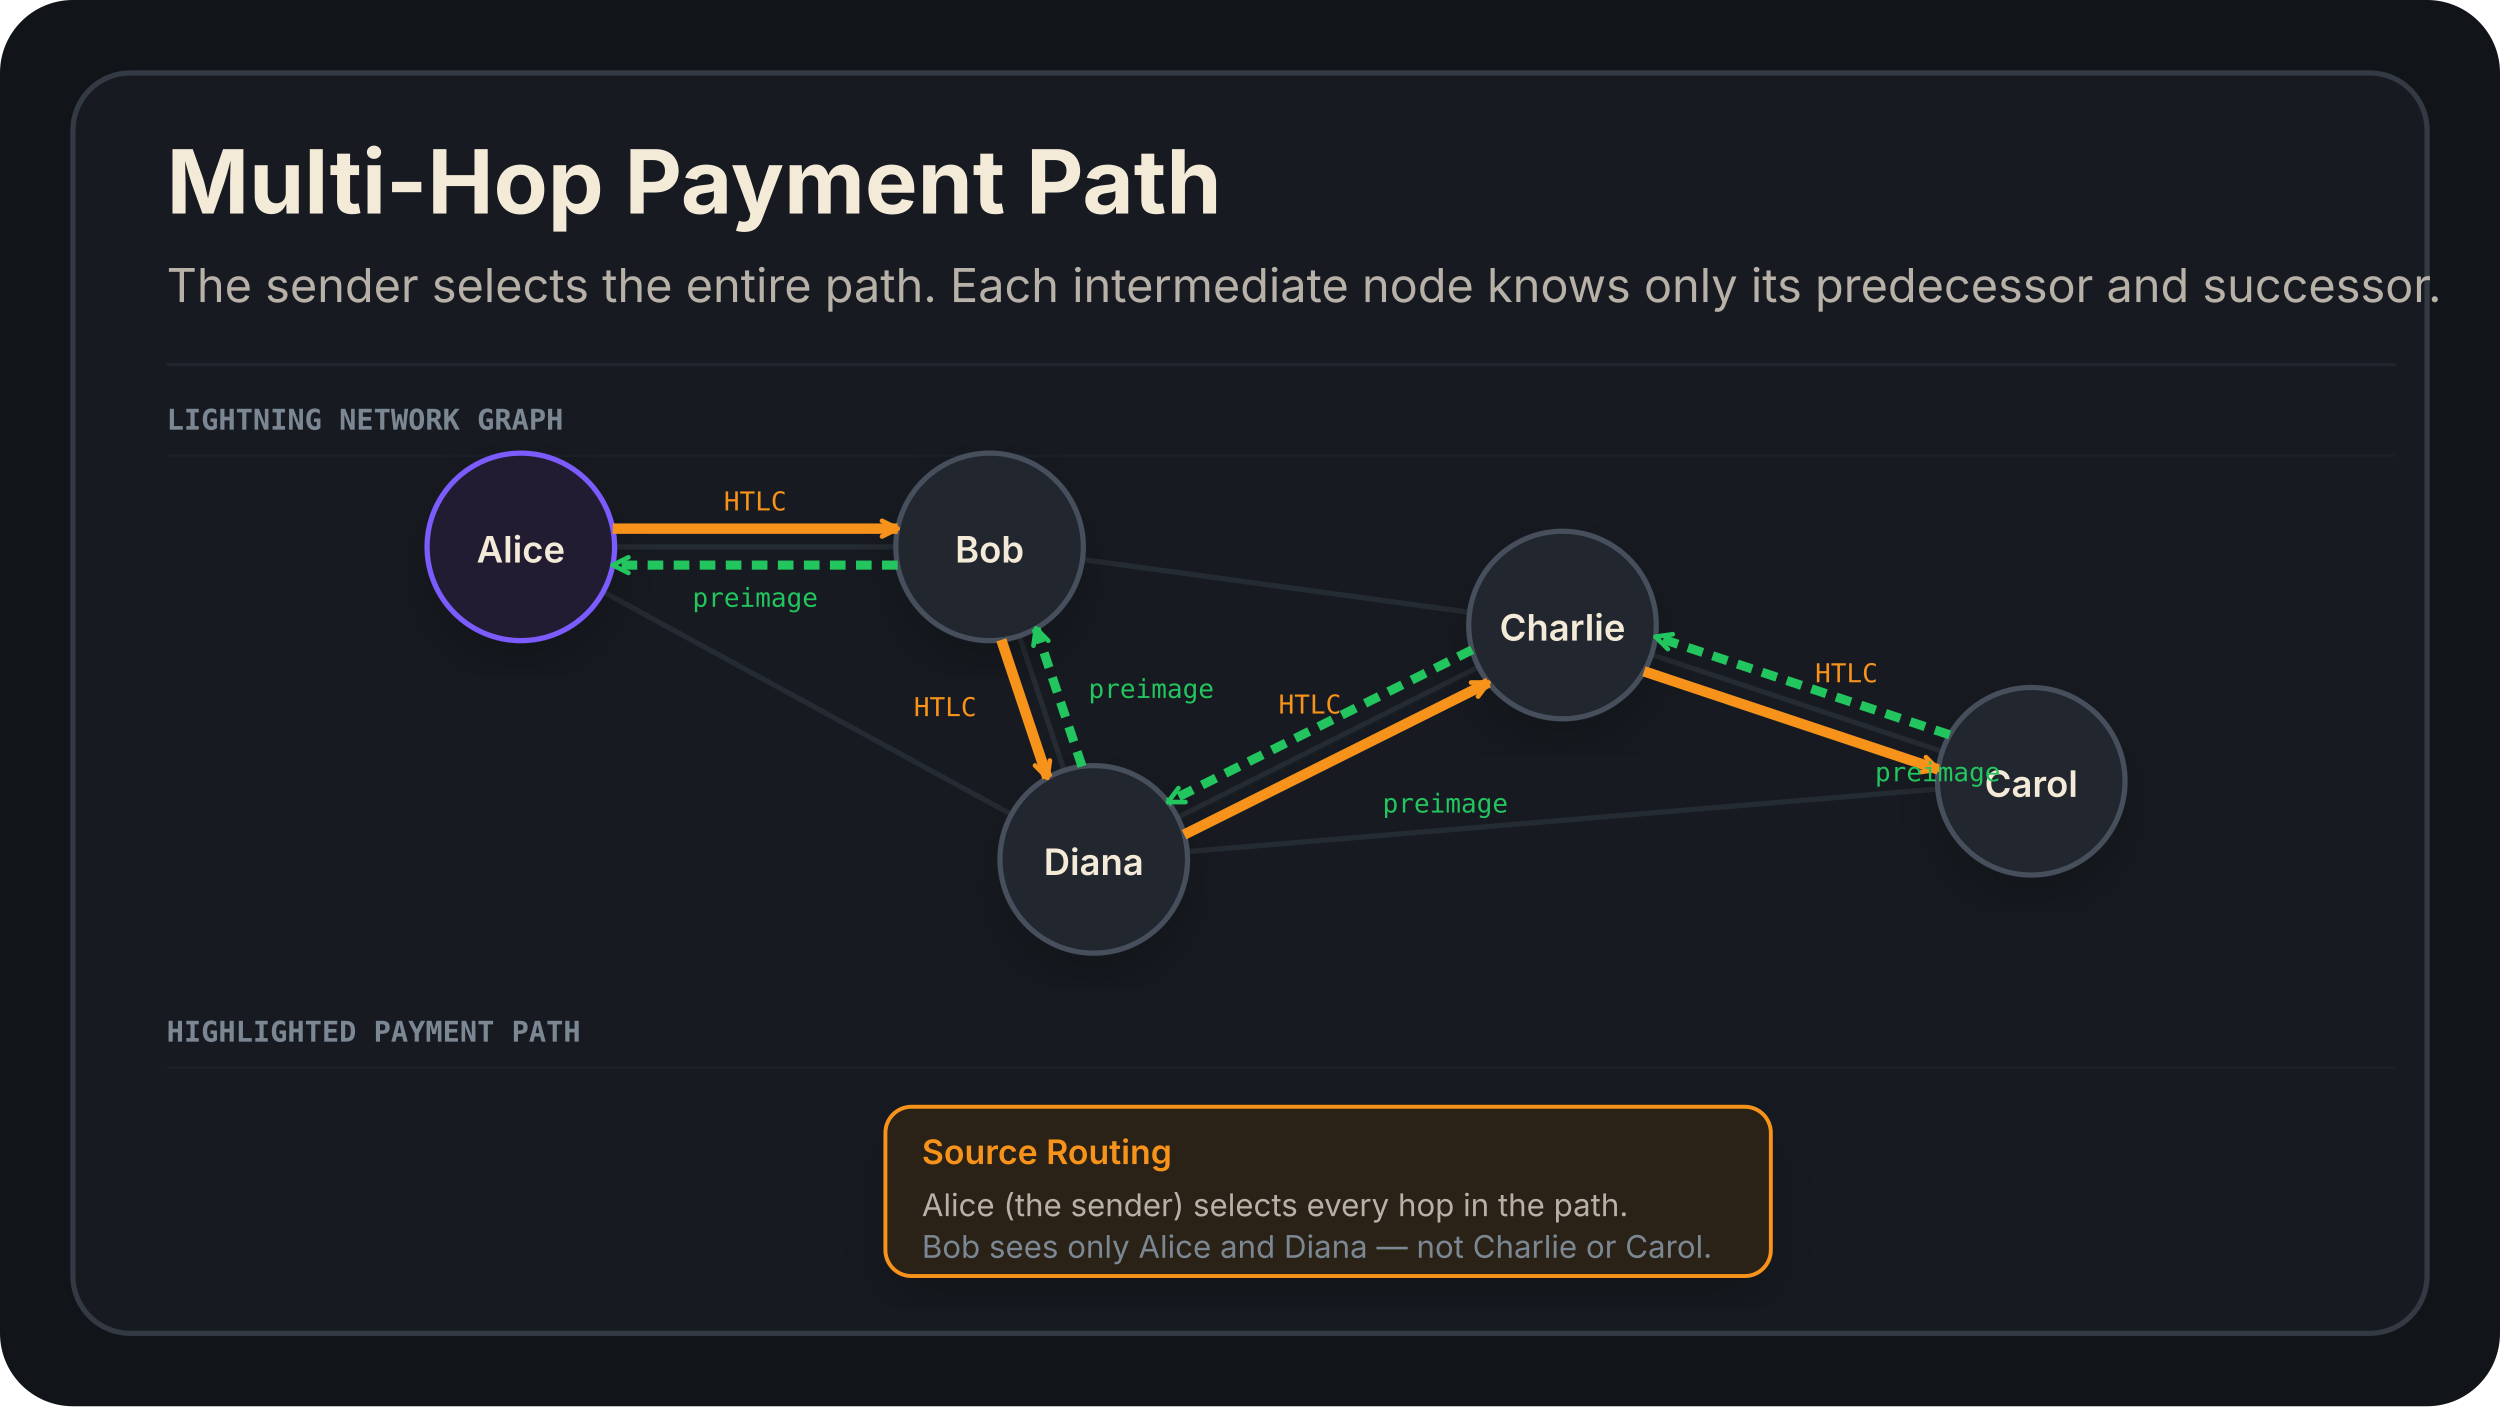
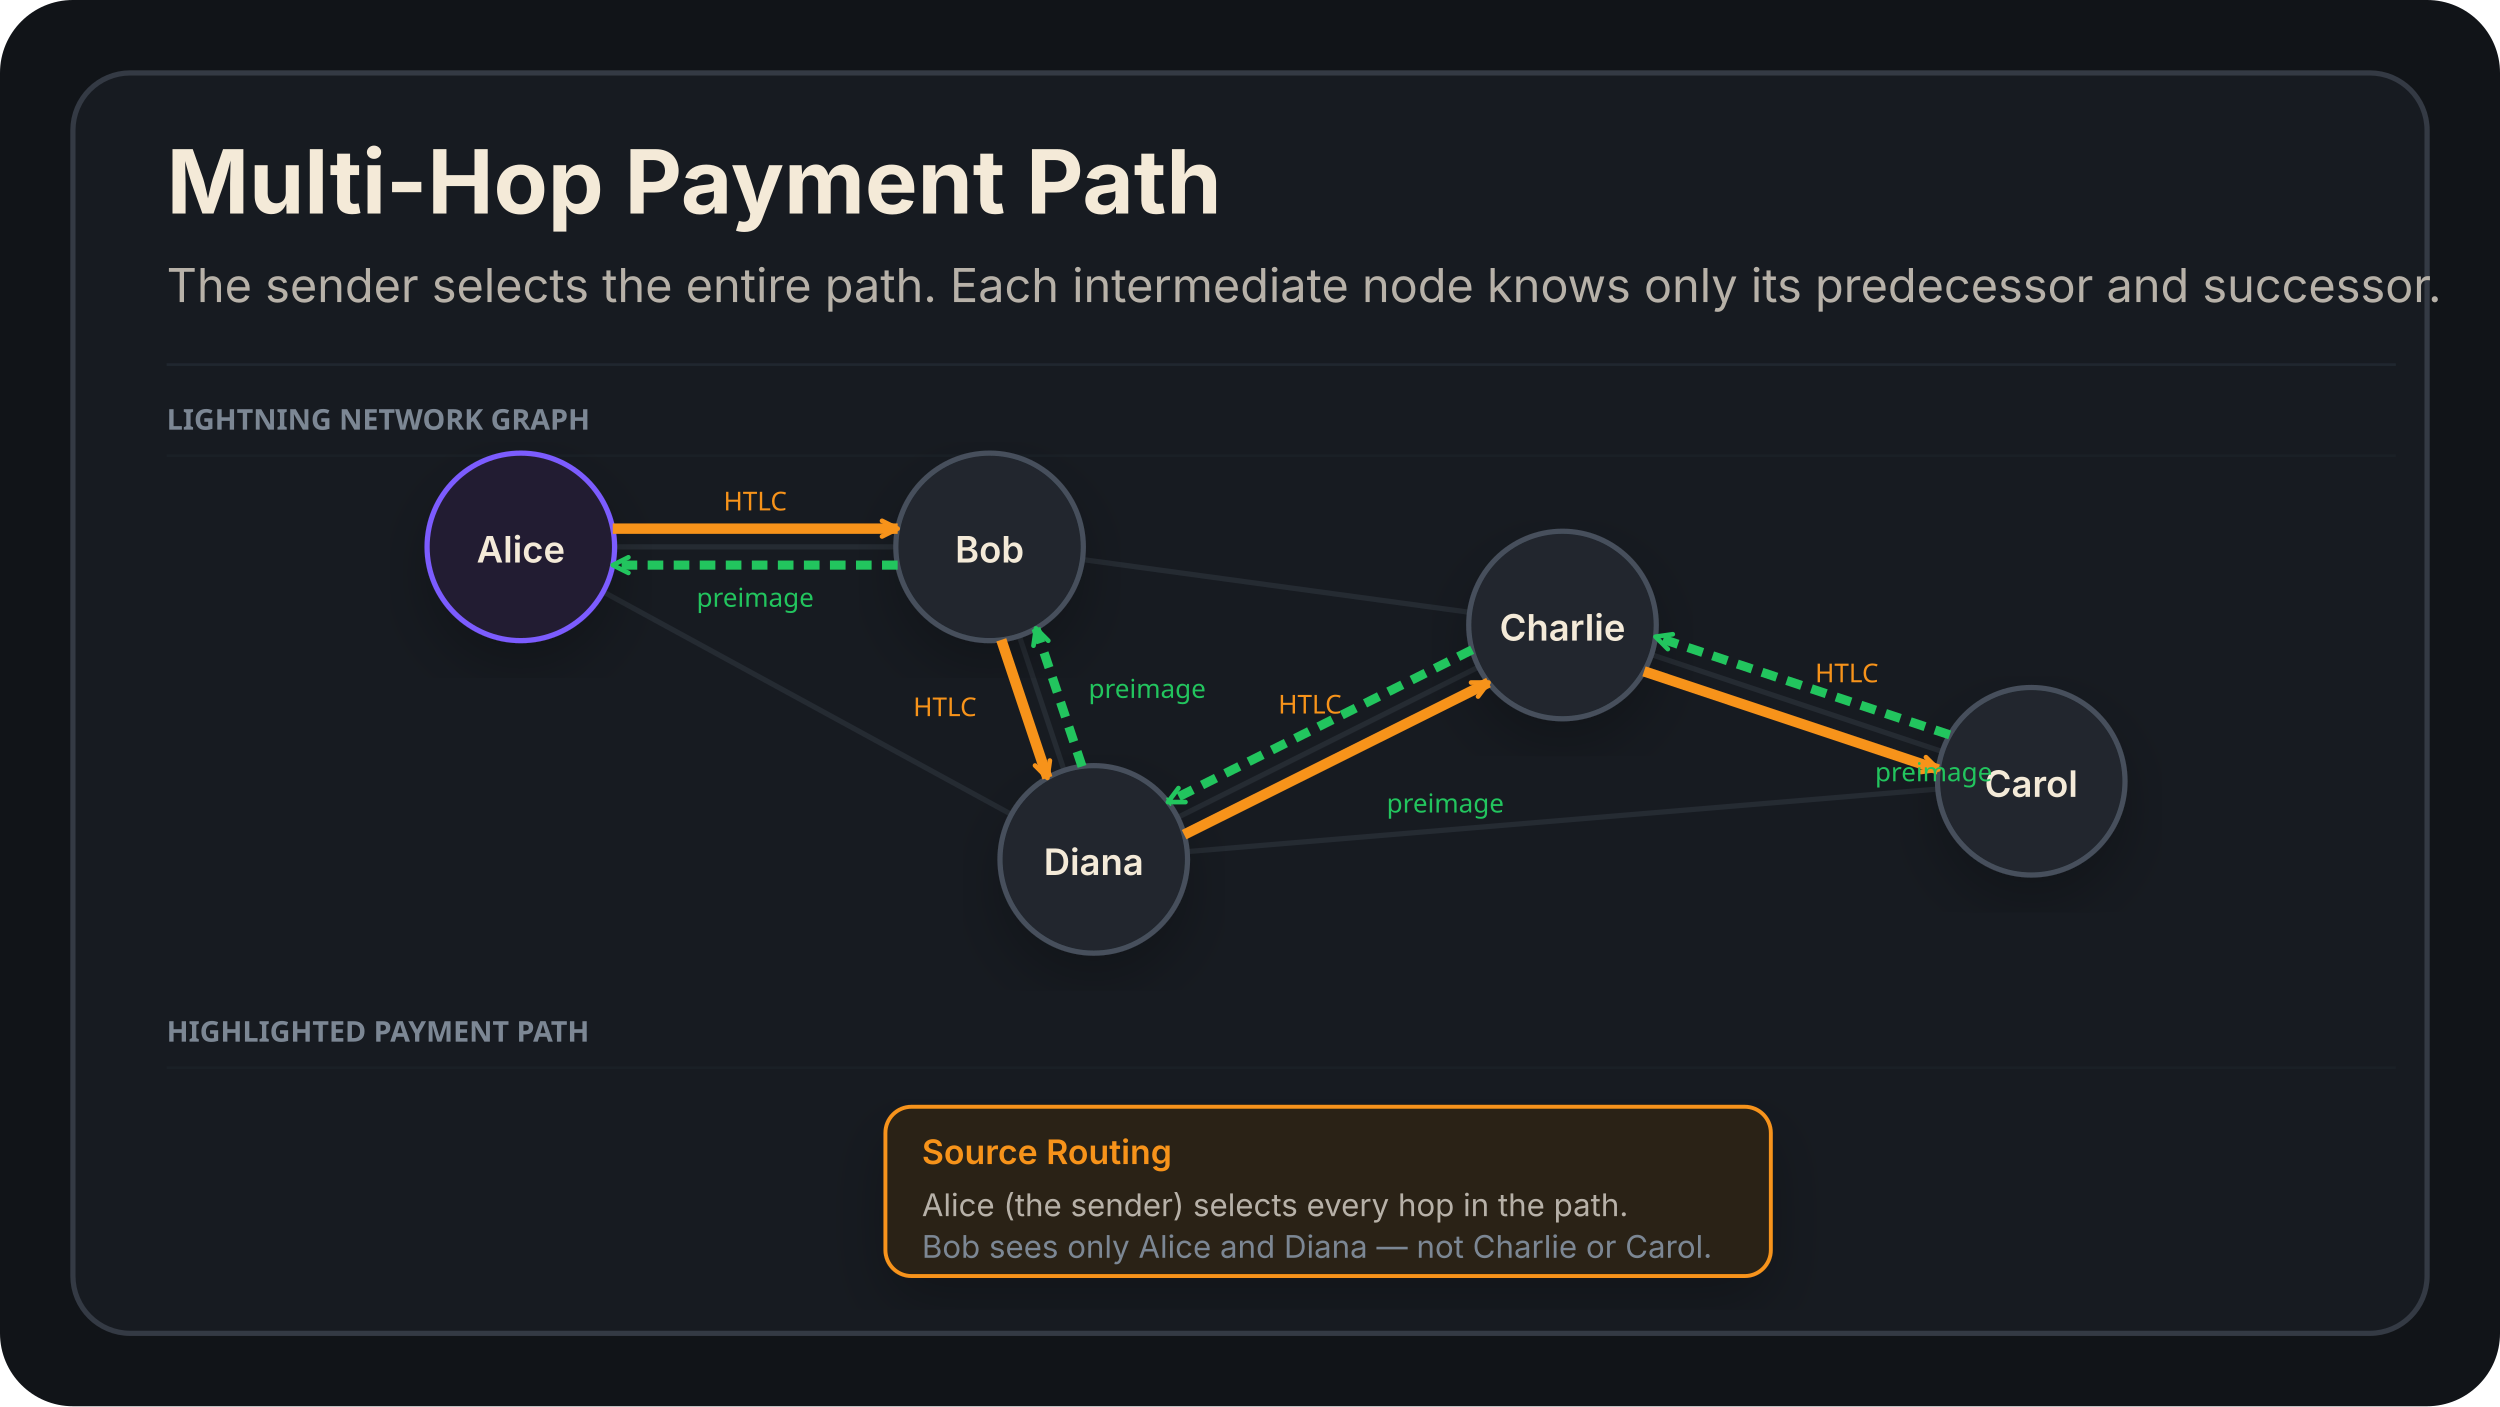
<svg xmlns="http://www.w3.org/2000/svg" width="960" height="540" viewBox="0 0 960 540" fill="none" role="img" aria-labelledby="title desc">
  <defs>
    <marker id="arrow-orange" markerWidth="10" markerHeight="10" refX="8" refY="5" orient="auto" markerUnits="userSpaceOnUse">
      <path d="M2 2L8 5L2 8" fill="none" stroke="#F7931A" stroke-width="1.8" stroke-linecap="round" stroke-linejoin="round" />
    </marker>
    <marker id="arrow-muted-p" markerWidth="10" markerHeight="10" refX="8" refY="5" orient="auto" markerUnits="userSpaceOnUse">
      <path d="M2 2L8 5L2 8" fill="none" stroke="#46505C" stroke-width="1.8" stroke-linecap="round" stroke-linejoin="round" />
    </marker>
    <marker id="arrow-green" markerWidth="10" markerHeight="10" refX="8" refY="5" orient="auto" markerUnits="userSpaceOnUse">
      <path d="M2 2L8 5L2 8" fill="none" stroke="#22C55E" stroke-width="1.8" stroke-linecap="round" stroke-linejoin="round" />
    </marker>
    <filter id="soft" x="-20%" y="-20%" width="140%" height="140%">
      <feDropShadow dx="0" dy="10" stdDeviation="12" flood-color="#000000" flood-opacity="0.24" />
    </filter>
  </defs>
  <rect width="960" height="540" rx="28" fill="#111418" />
  <rect x="28" y="28" width="904" height="484" rx="22" fill="#171B21" stroke="#343A44" stroke-width="2" />
-   <text x="64" y="82" fill="#F4EAD8" font-family="Inter, Arial, sans-serif" font-size="34" font-weight="700">Multi-Hop Payment Path</text>
-   <text x="64" y="116" fill="#B7B1A8" font-family="Inter, Arial, sans-serif" font-size="18">The sender selects the entire path. Each intermediate node knows only its predecessor and successor.</text>
+   <text x="64" y="82" fill="#F4EAD8" font-family="Inter" font-size="34" font-weight="700">Multi-Hop Payment Path</text>
+   <text x="64" y="116" fill="#B7B1A8" font-family="Inter" font-size="18">The sender selects the entire path. Each intermediate node knows only its predecessor and successor.</text>
  <line x1="64" y1="140" x2="920" y2="140" stroke="#28313B" stroke-width="1" opacity="0.55" />
-   <text x="64" y="165" fill="#7C8794" font-family="JetBrains Mono, monospace" font-size="11" font-weight="600">LIGHTNING NETWORK GRAPH</text>
+   <text x="64" y="165" fill="#7C8794" font-family="JetBrains Mono" font-size="11" font-weight="600">LIGHTNING NETWORK GRAPH</text>
  <line x1="64" y1="175" x2="920" y2="175" stroke="#28313B" stroke-width="1" opacity="0.2" />
  <g opacity="0.3">
    <line x1="200" y1="210" x2="380" y2="210" stroke="#46505C" stroke-width="2" />
    <line x1="200" y1="210" x2="420" y2="330" stroke="#46505C" stroke-width="2" />
    <line x1="380" y1="210" x2="420" y2="330" stroke="#46505C" stroke-width="2" />
    <line x1="380" y1="210" x2="600" y2="240" stroke="#46505C" stroke-width="2" />
    <line x1="420" y1="330" x2="600" y2="240" stroke="#46505C" stroke-width="2" />
    <line x1="420" y1="330" x2="780" y2="300" stroke="#46505C" stroke-width="2" />
    <line x1="600" y1="240" x2="780" y2="300" stroke="#46505C" stroke-width="2" />
  </g>
  <g filter="url(#soft)">
    <circle cx="200" cy="210" r="36" fill="#241E31" stroke="#7C5CFF" stroke-width="2" />
  </g>
-   <text x="200" y="216" fill="#F4EAD8" font-family="Inter, Arial, sans-serif" font-size="14" font-weight="600" text-anchor="middle">Alice</text>
+   <text x="200" y="216" fill="#F4EAD8" font-family="Inter" font-size="14" font-weight="600" text-anchor="middle">Alice</text>
  <g filter="url(#soft)">
    <circle cx="380" cy="210" r="36" fill="#20252D" stroke="#46505C" stroke-width="2" />
  </g>
-   <text x="380" y="216" fill="#F4EAD8" font-family="Inter, Arial, sans-serif" font-size="14" font-weight="600" text-anchor="middle">Bob</text>
+   <text x="380" y="216" fill="#F4EAD8" font-family="Inter" font-size="14" font-weight="600" text-anchor="middle">Bob</text>
  <g filter="url(#soft)">
    <circle cx="420" cy="330" r="36" fill="#20252D" stroke="#46505C" stroke-width="2" />
  </g>
-   <text x="420" y="336" fill="#F4EAD8" font-family="Inter, Arial, sans-serif" font-size="14" font-weight="600" text-anchor="middle">Diana</text>
+   <text x="420" y="336" fill="#F4EAD8" font-family="Inter" font-size="14" font-weight="600" text-anchor="middle">Diana</text>
  <g filter="url(#soft)">
    <circle cx="600" cy="240" r="36" fill="#20252D" stroke="#46505C" stroke-width="2" />
  </g>
-   <text x="600" y="246" fill="#F4EAD8" font-family="Inter, Arial, sans-serif" font-size="14" font-weight="600" text-anchor="middle">Charlie</text>
+   <text x="600" y="246" fill="#F4EAD8" font-family="Inter" font-size="14" font-weight="600" text-anchor="middle">Charlie</text>
  <g filter="url(#soft)">
    <circle cx="780" cy="300" r="36" fill="#20252D" stroke="#46505C" stroke-width="2" />
  </g>
-   <text x="780" y="306" fill="#F4EAD8" font-family="Inter, Arial, sans-serif" font-size="14" font-weight="600" text-anchor="middle">Carol</text>
-   <text x="64" y="400" fill="#7C8794" font-family="JetBrains Mono, monospace" font-size="11" font-weight="600">HIGHLIGHTED PAYMENT PATH</text>
+   <text x="780" y="306" fill="#F4EAD8" font-family="Inter" font-size="14" font-weight="600" text-anchor="middle">Carol</text>
+   <text x="64" y="400" fill="#7C8794" font-family="JetBrains Mono" font-size="11" font-weight="600">HIGHLIGHTED PAYMENT PATH</text>
  <line x1="64" y1="410" x2="920" y2="410" stroke="#28313B" stroke-width="1" opacity="0.2" />
  <line x1="235.3" y1="203" x2="344.7" y2="203" stroke="#F7931A" stroke-width="4" marker-end="url(#arrow-orange)" />
-   <text x="290" y="196" fill="#F7931A" font-family="JetBrains Mono, monospace" font-size="10" text-anchor="middle">HTLC</text>
+   <text x="290" y="196" fill="#F7931A" font-family="JetBrains Mono" font-size="10" text-anchor="middle">HTLC</text>
  <line x1="344.7" y1="217" x2="235.3" y2="217" stroke="#22C55E" stroke-width="3.5" marker-end="url(#arrow-green)" stroke-dasharray="6,4" />
-   <text x="290" y="233" fill="#22C55E" font-family="JetBrains Mono, monospace" font-size="10" text-anchor="middle">preimage</text>
+   <text x="290" y="233" fill="#22C55E" font-family="JetBrains Mono" font-size="10" text-anchor="middle">preimage</text>
  <line x1="384.5" y1="245.7" x2="402.2" y2="298.7" stroke="#F7931A" stroke-width="4" marker-end="url(#arrow-orange)" />
-   <text x="375" y="275" fill="#F7931A" font-family="JetBrains Mono, monospace" font-size="10" text-anchor="end">HTLC</text>
+   <text x="375" y="275" fill="#F7931A" font-family="JetBrains Mono" font-size="10" text-anchor="end">HTLC</text>
  <line x1="415.5" y1="294.3" x2="397.8" y2="241.3" stroke="#22C55E" stroke-width="3.5" marker-end="url(#arrow-green)" stroke-dasharray="6,4" />
-   <text x="418" y="268" fill="#22C55E" font-family="JetBrains Mono, monospace" font-size="10">preimage</text>
+   <text x="418" y="268" fill="#22C55E" font-family="JetBrains Mono" font-size="10">preimage</text>
  <path d="M454.7 320.5 L571.6 262.1" stroke="#F7931A" stroke-width="4" marker-end="url(#arrow-orange)" />
-   <text x="503" y="274" fill="#F7931A" font-family="JetBrains Mono, monospace" font-size="10" text-anchor="middle">HTLC</text>
+   <text x="503" y="274" fill="#F7931A" font-family="JetBrains Mono" font-size="10" text-anchor="middle">HTLC</text>
  <path d="M565.3 249.5 L448.5 308" stroke="#22C55E" stroke-width="3.5" marker-end="url(#arrow-green)" stroke-dasharray="6,4" />
-   <text x="555" y="312" fill="#22C55E" font-family="JetBrains Mono, monospace" font-size="10" text-anchor="middle">preimage</text>
+   <text x="555" y="312" fill="#22C55E" font-family="JetBrains Mono" font-size="10" text-anchor="middle">preimage</text>
  <path d="M631.3 257.8 L744.3 295.5" stroke="#F7931A" stroke-width="4" marker-end="url(#arrow-orange)" />
-   <text x="697" y="262" fill="#F7931A" font-family="JetBrains Mono, monospace" font-size="10">HTLC</text>
+   <text x="697" y="262" fill="#F7931A" font-family="JetBrains Mono" font-size="10">HTLC</text>
  <path d="M748.7 282.2 L635.7 244.5" stroke="#22C55E" stroke-width="3.5" marker-end="url(#arrow-green)" stroke-dasharray="6,4" />
-   <text x="720" y="300" fill="#22C55E" font-family="JetBrains Mono, monospace" font-size="10">preimage</text>
+   <text x="720" y="300" fill="#22C55E" font-family="JetBrains Mono" font-size="10">preimage</text>
  <g filter="url(#soft)">
    <rect x="340" y="425" width="340" height="65" rx="10" fill="#2A2116" stroke="#F7931A" stroke-width="1.5" />
  </g>
-   <text x="354" y="447" fill="#F7931A" font-family="Inter, Arial, sans-serif" font-size="13" font-weight="600">Source Routing</text>
-   <text x="354" y="467" fill="#B7B1A8" font-family="Inter, Arial, sans-serif" font-size="12">Alice (the sender) selects every hop in the path.</text>
-   <text x="354" y="483" fill="#7C8794" font-family="Inter, Arial, sans-serif" font-size="12">Bob sees only Alice and Diana — not Charlie or Carol.</text>
+   <text x="354" y="447" fill="#F7931A" font-family="Inter" font-size="13" font-weight="600">Source Routing</text>
+   <text x="354" y="467" fill="#B7B1A8" font-family="Inter" font-size="12">Alice (the sender) selects every hop in the path.</text>
+   <text x="354" y="483" fill="#7C8794" font-family="Inter" font-size="12">Bob sees only Alice and Diana — not Charlie or Carol.</text>
</svg>
